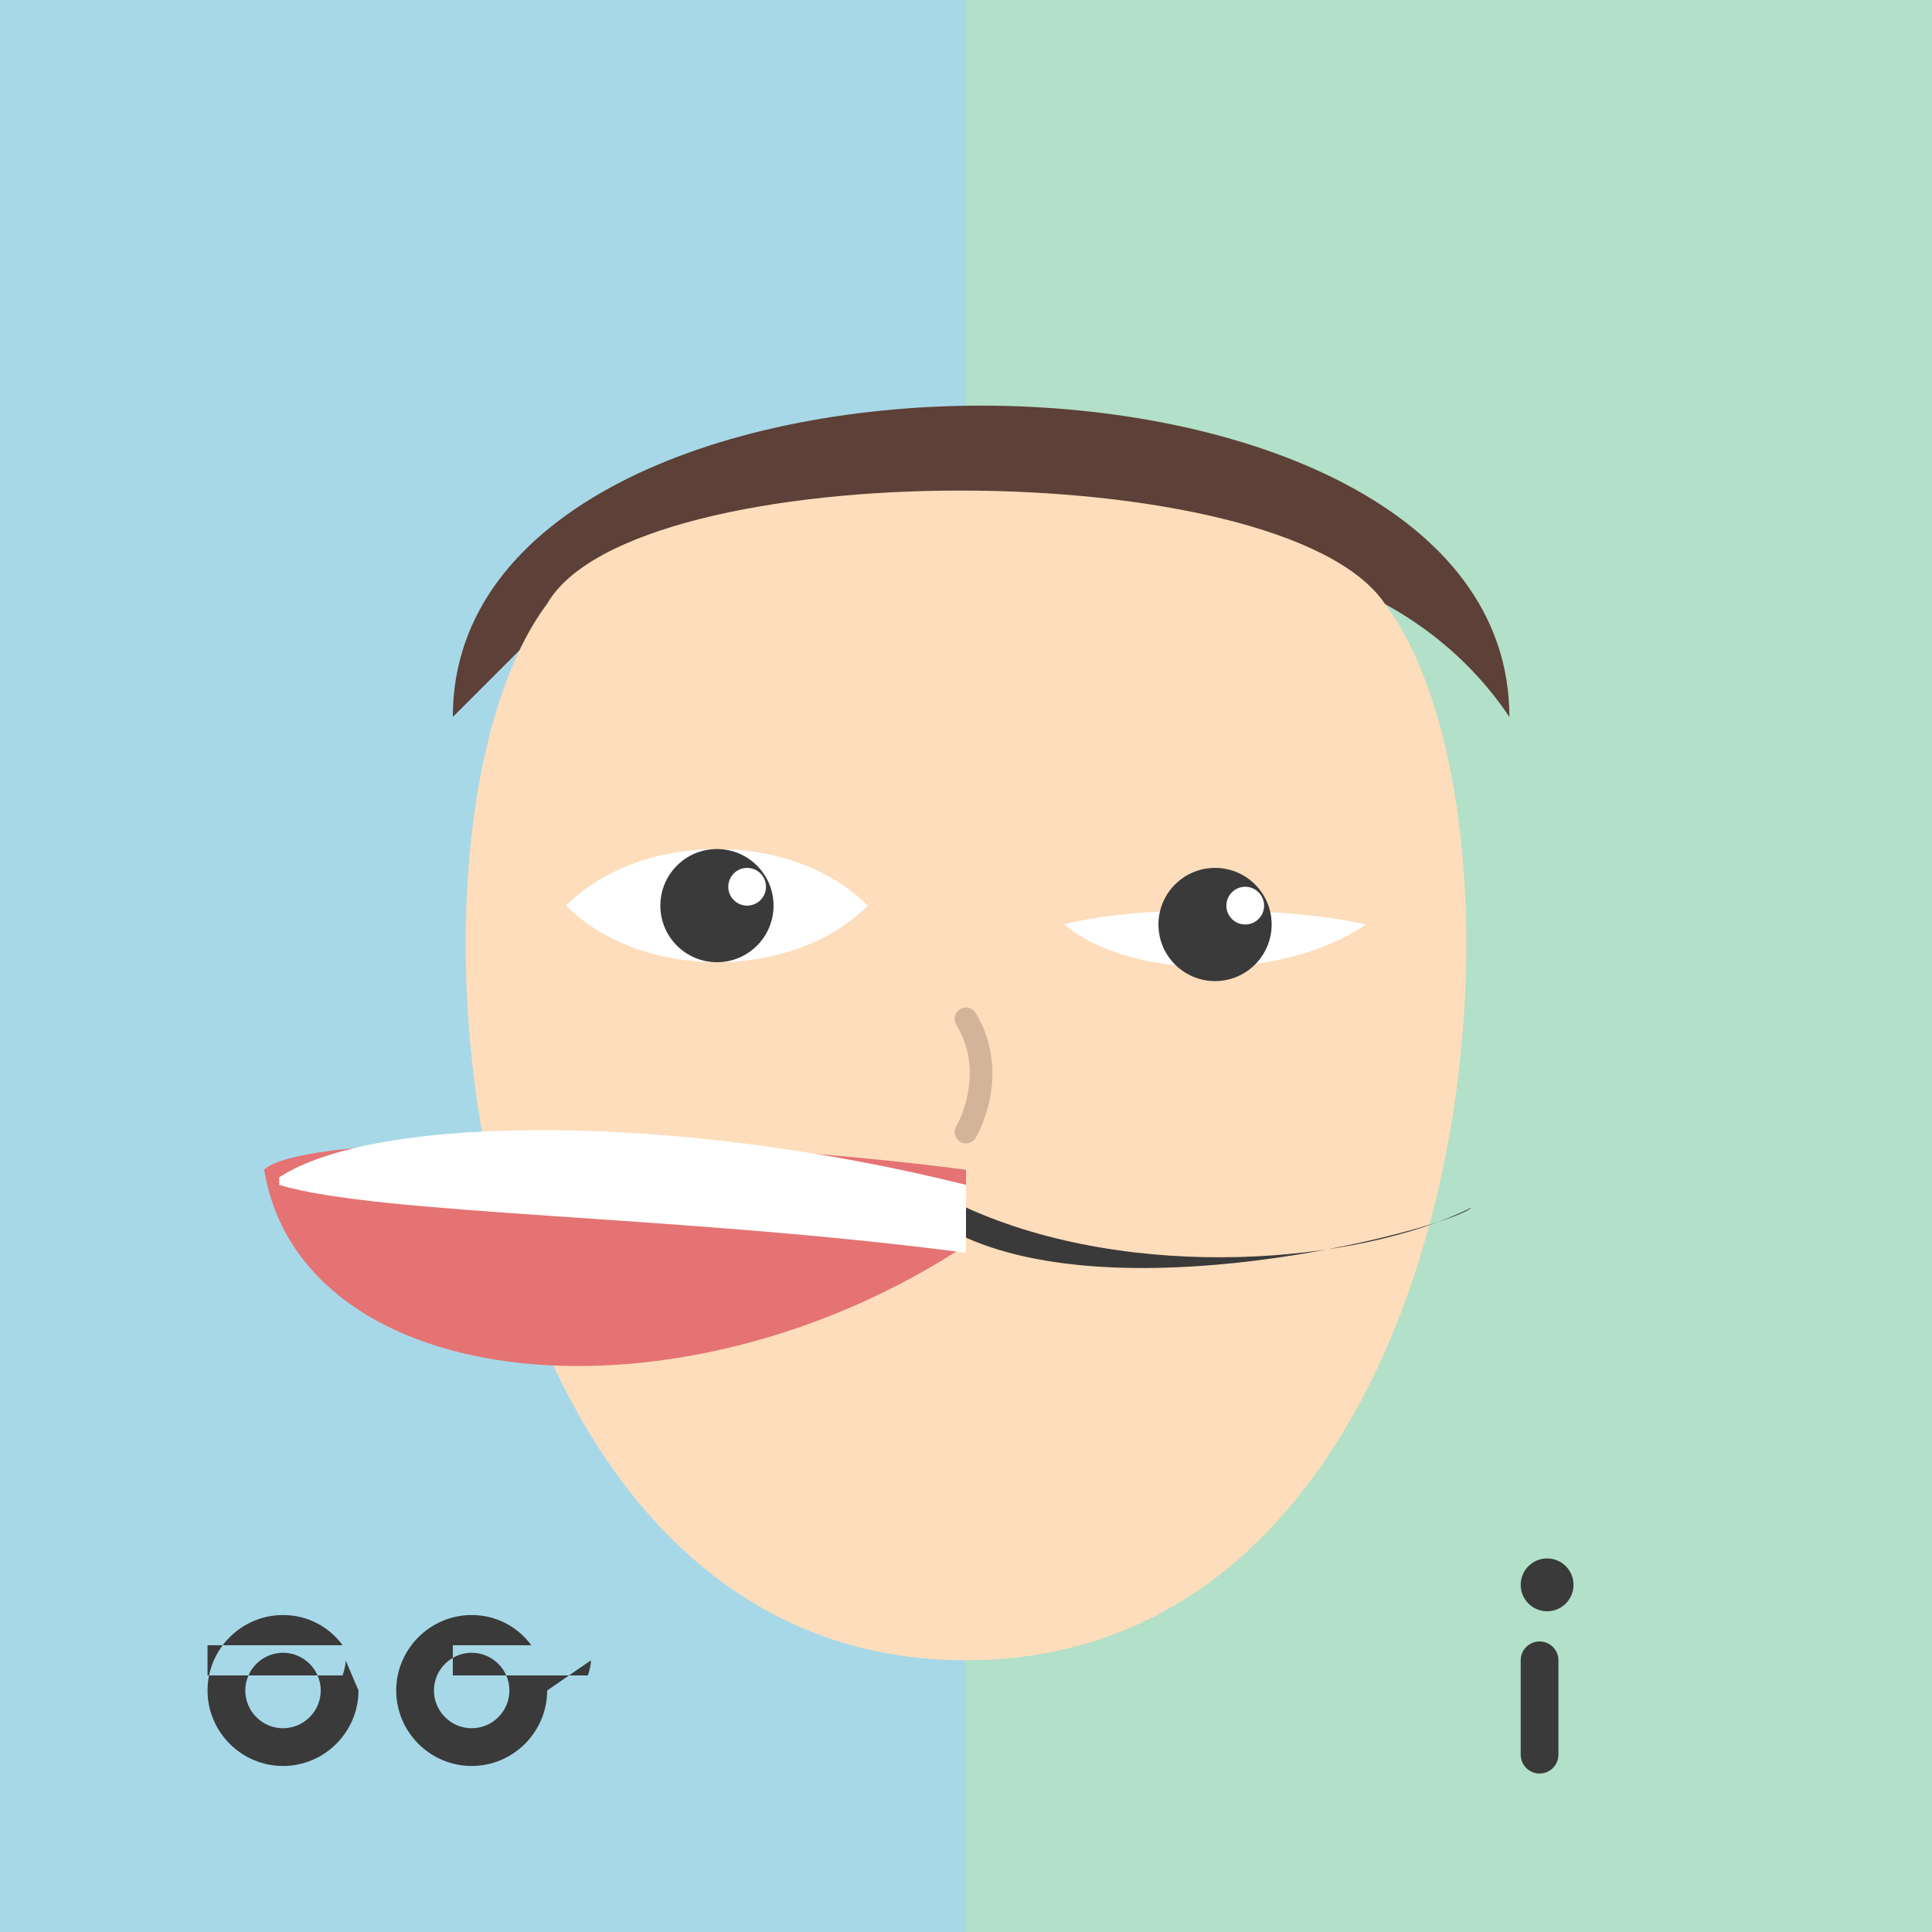
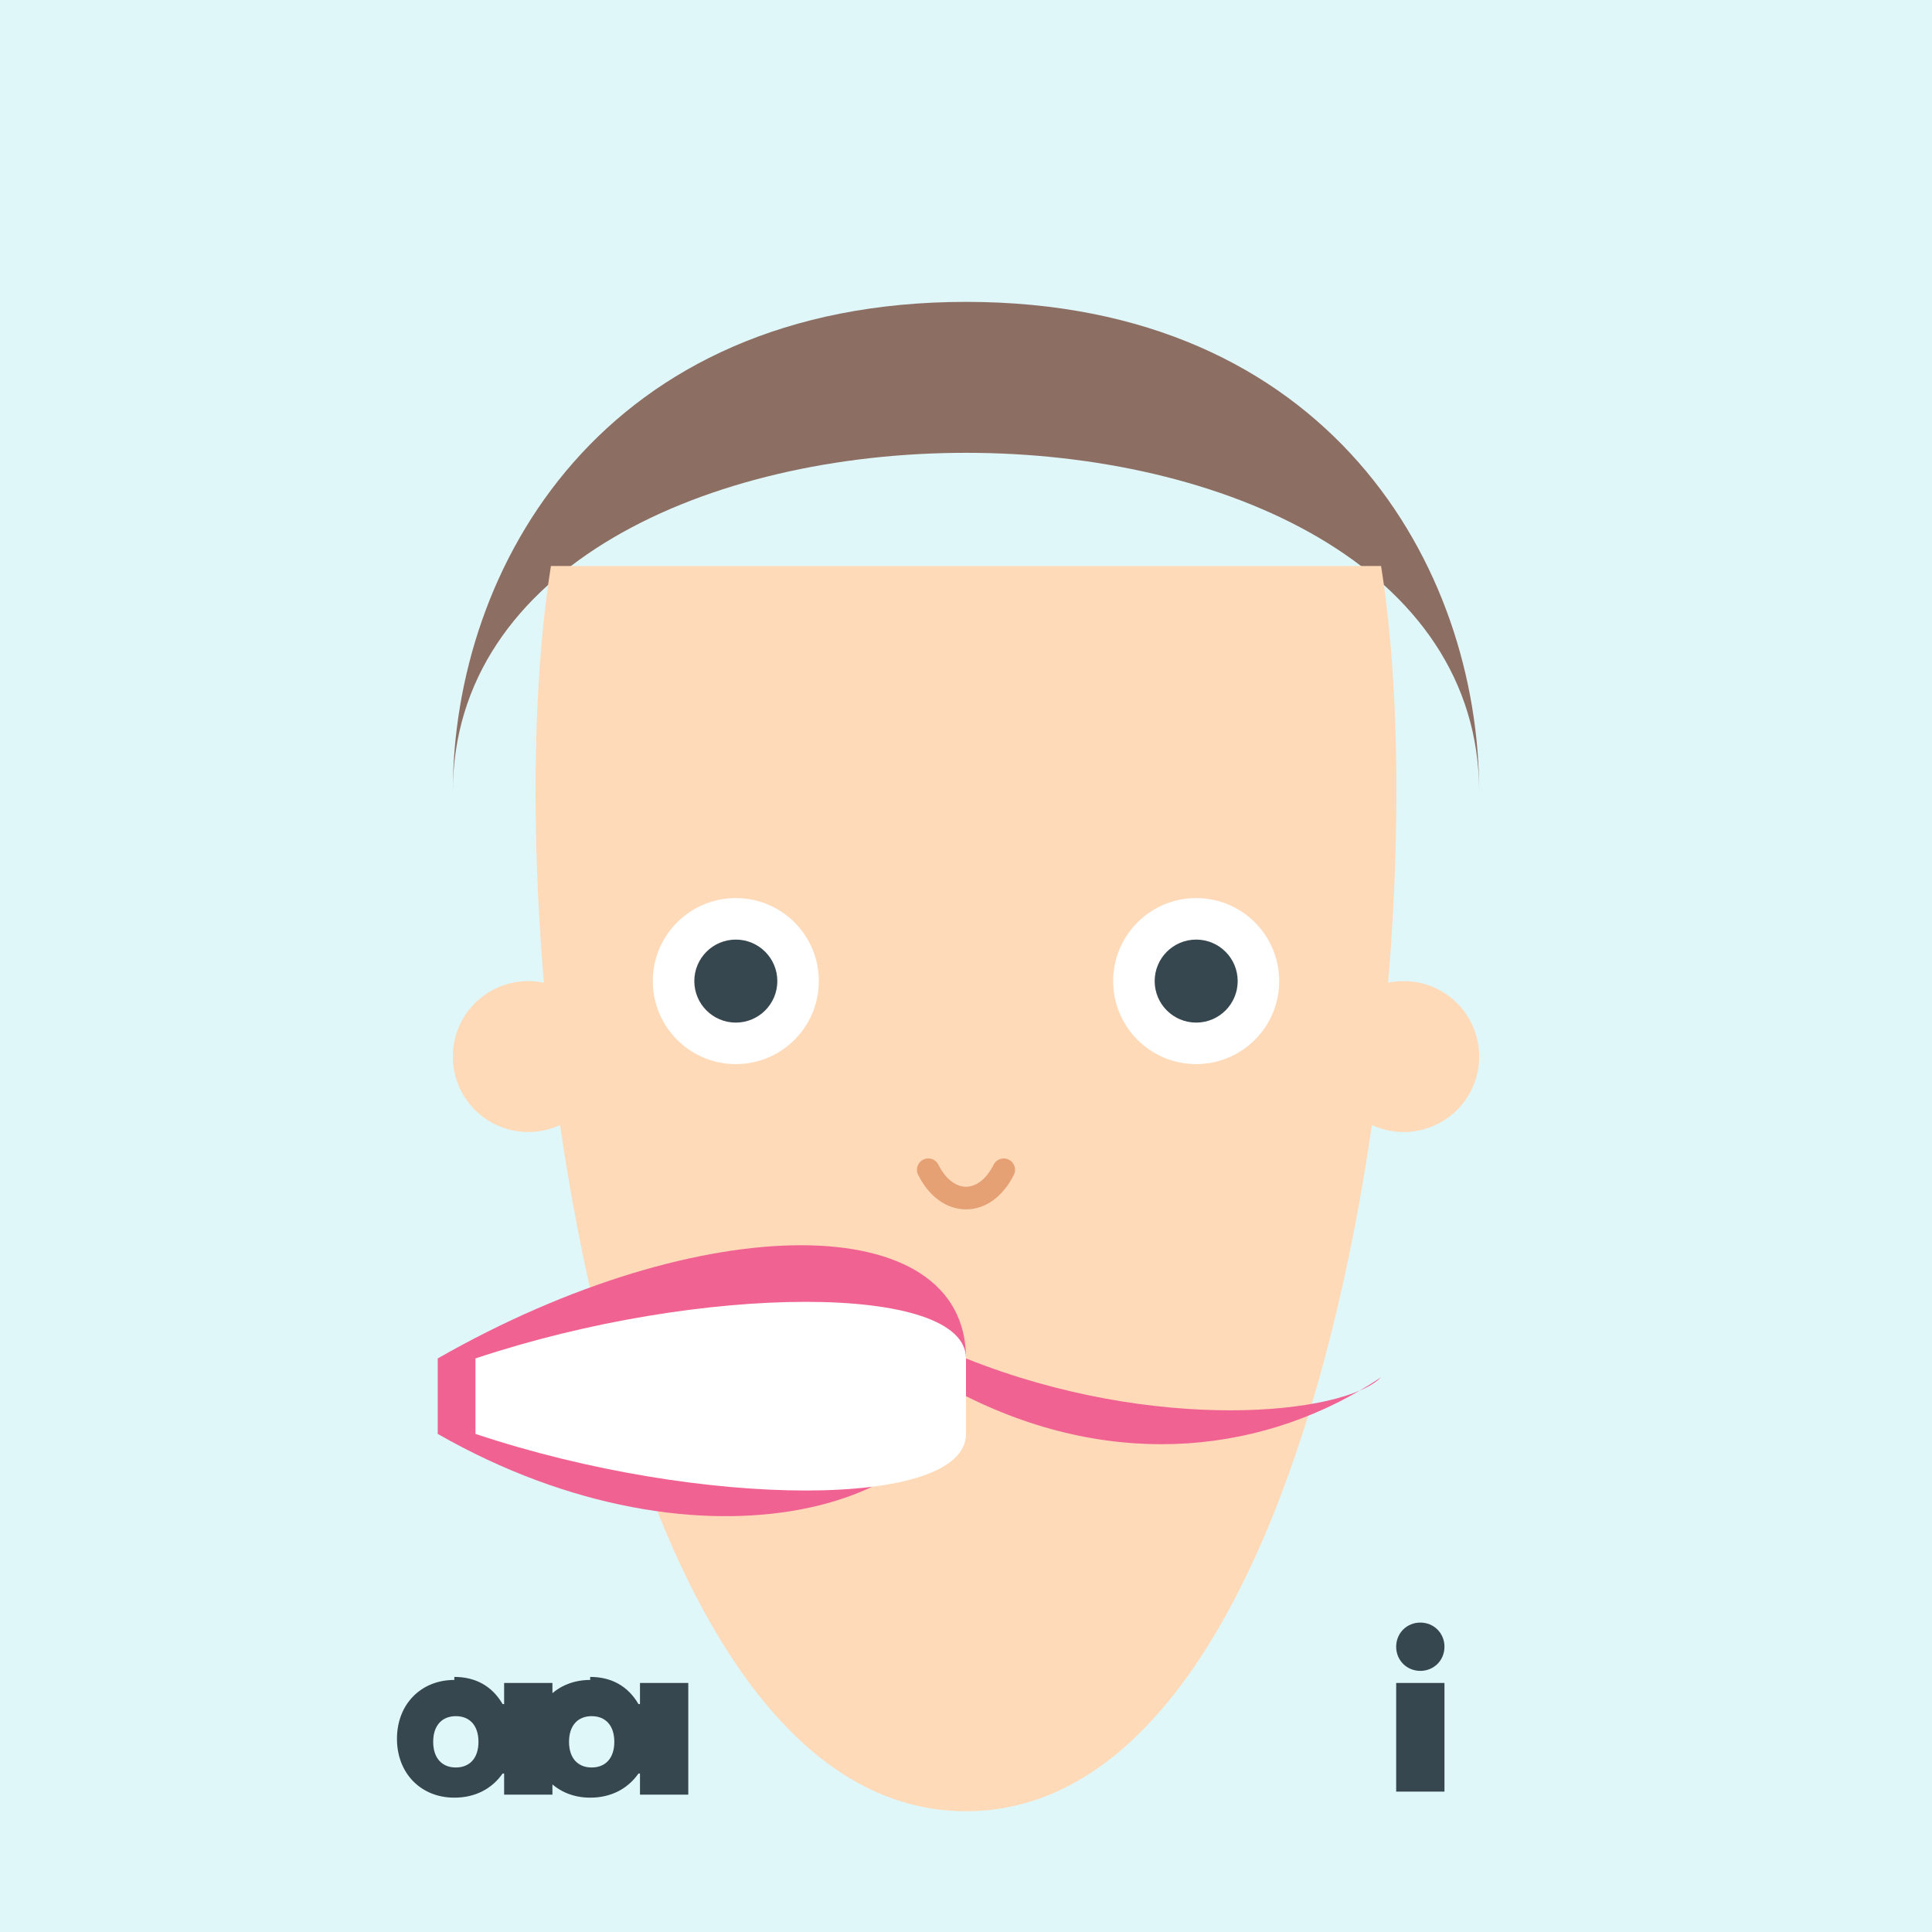
<svg xmlns="http://www.w3.org/2000/svg" width="512" height="512" viewBox="0 0 512 512">
-   <rect width="256" height="512" fill="#A7D8E8" />
-   <rect x="256" width="256" height="512" fill="#B2E0C8" />
-   <path d="M120 190c0-110 280-110 280 0-20-30-60-50-110-40-50 10-110-10-150 20z" fill="#5D4037" />
-   <path d="M145 160c-45 60-25 280 111 280s156-220 111-280c-27-40-199-40-222 0z" fill="#FDDDBB" />
+   <rect fill="#E0F7FA" width="512" height="512" />
+   <defs>
+     <clipPath id="a">
+       <path d="M0 0h256v512H0z" />
+     </clipPath>
+     <clipPath id="b">
+       <path d="M256 0h256v512H256z" />
+     </clipPath>
+   </defs>
  <g>
-     <path d="M150 240c20-20 60-20 80 0-20 20-60 20-80 0z" fill="#FFF" />
-     <circle cx="190" cy="240" r="15" fill="#3A3A3A" />
-     <circle cx="198" cy="235" r="5" fill="#FFF" />
-     <path d="M256 330c-76 50-176 40-186-20 10-10 110-10 186 0z" fill="#E57373" />
-     <path d="M74 312c26-17 106-17 182 2v18c-76-10-156-10-182-18z" fill="#FFF" />
+     <path fill="#8D6E63" d="M120 210c0-120 272-120 272 0 0-60-40-130-136-130S120 150 120 210z" />
+     <path fill="#FFDAB9" d="M146 150c-16 100 14 330 110 330s126-230 110-330" />
+     <circle fill="#FFDAB9" cx="140" cy="280" r="20" />
+     <circle fill="#FFDAB9" cx="372" cy="280" r="20" />
+     <circle fill="#fff" cx="195" cy="260" r="22" />
+     <circle fill="#37474F" cx="195" cy="260" r="11" />
+     <circle fill="#fff" cx="317" cy="260" r="22" />
+     <circle fill="#37474F" cx="317" cy="260" r="11" />
+     <path fill="none" stroke="#E5A073" stroke-width="6" stroke-linecap="round" d="M246 310c5 10 15 10 20 0" />
  </g>
-   <g>
-     <path d="M282 245c18-5 58-5 80 0-22 15-62 15-80 0z" fill="#FFF" />
-     <circle cx="322" cy="245" r="15" fill="#3A3A3A" />
-     <circle cx="330" cy="240" r="5" fill="#FFF" />
-     <path d="M256 320c44 20 104 15 134 0-5 5-89 28-134 8z" fill="#3A3A3A" />
+   <g clip-path="url(#a)">
+     <path fill="#F06292" d="M116 360c70-40 140-40 140 0 0 40-70 60-140 20z" />
+     <path fill="#fff" d="M126 360c60-20 130-20 130 0v20c0 20-70 20-130 0z" />
  </g>
-   <path d="M256 270c9 15 0 30 0 30" fill="none" stroke="#D4B499" stroke-width="6" stroke-linecap="round" />
-   <g fill="#3A3A3A">
-     <path d="M95 448c0 11-9 20-20 20s-20-9-20-20 9-20 20-20c6.5 0 12.2 3.1 15.8 8H55v8h35.8c.4-1.3.8-2.6.8-4zM85 448c0-5.5-4.5-10-10-10s-10 4.5-10 10 4.5 10 10 10 10-4.5 10-10z" />
-     <path d="M145 448c0 11-9 20-20 20s-20-9-20-20 9-20 20-20c6.5 0 12.2 3.1 15.8 8h-20.8v8h35.8c.4-1.3.8-2.6.8-4zM135 448c0-5.5-4.5-10-10-10s-10 4.5-10 10 4.5 10 10 10 10-4.5 10-10z" />
-     <path d="M417 420a7 7 0 11-14 0 7 7 0 1114 0z" />
-     <path d="M403 440v25a5 5 0 005 5h0a5 5 0 005-5v-25a5 5 0 00-5-5h0a5 5 0 00-5 5z" />
+   <g clip-path="url(#b)">
+     <path fill="#F06292" d="M256 370c40 20 80 15 110-5-10 10-60 15-110-5z" />
+   </g>
+   <g fill="#37474F">
+     <path d="M120.4 445.2c-8.8 0-15.2 6.4-15.2 15.6s6.4 15.6 15.2 15.6c5.6 0 10-2.4 12.8-6.4h.4v5.6h12.8V446h-12.8v5.6h-.4c-2.8-4.8-7.2-7.2-12.8-7.2zm.4 23.2c-3.6 0-6-2.4-6-6.8s2.4-6.8 6-6.8 6 2.4 6 6.8-2.4 6.8-6 6.8zM156.4 445.2c-8.8 0-15.2 6.4-15.2 15.6s6.4 15.6 15.2 15.6c5.6 0 10-2.4 12.8-6.4h.4v5.6h12.8V446h-12.8v5.6h-.4c-2.8-4.8-7.2-7.2-12.8-7.2zm.4 23.2c-3.6 0-6-2.4-6-6.8s2.4-6.8 6-6.8 6 2.4 6 6.8-2.4 6.8-6 6.8z" />
+     <path d="M370 446v28.8h12.8V446H370zm6.4-16c-3.6 0-6.4 2.8-6.4 6.4s2.8 6.4 6.4 6.4 6.4-2.8 6.4-6.4-2.8-6.4-6.4-6.4z" />
  </g>
</svg>
